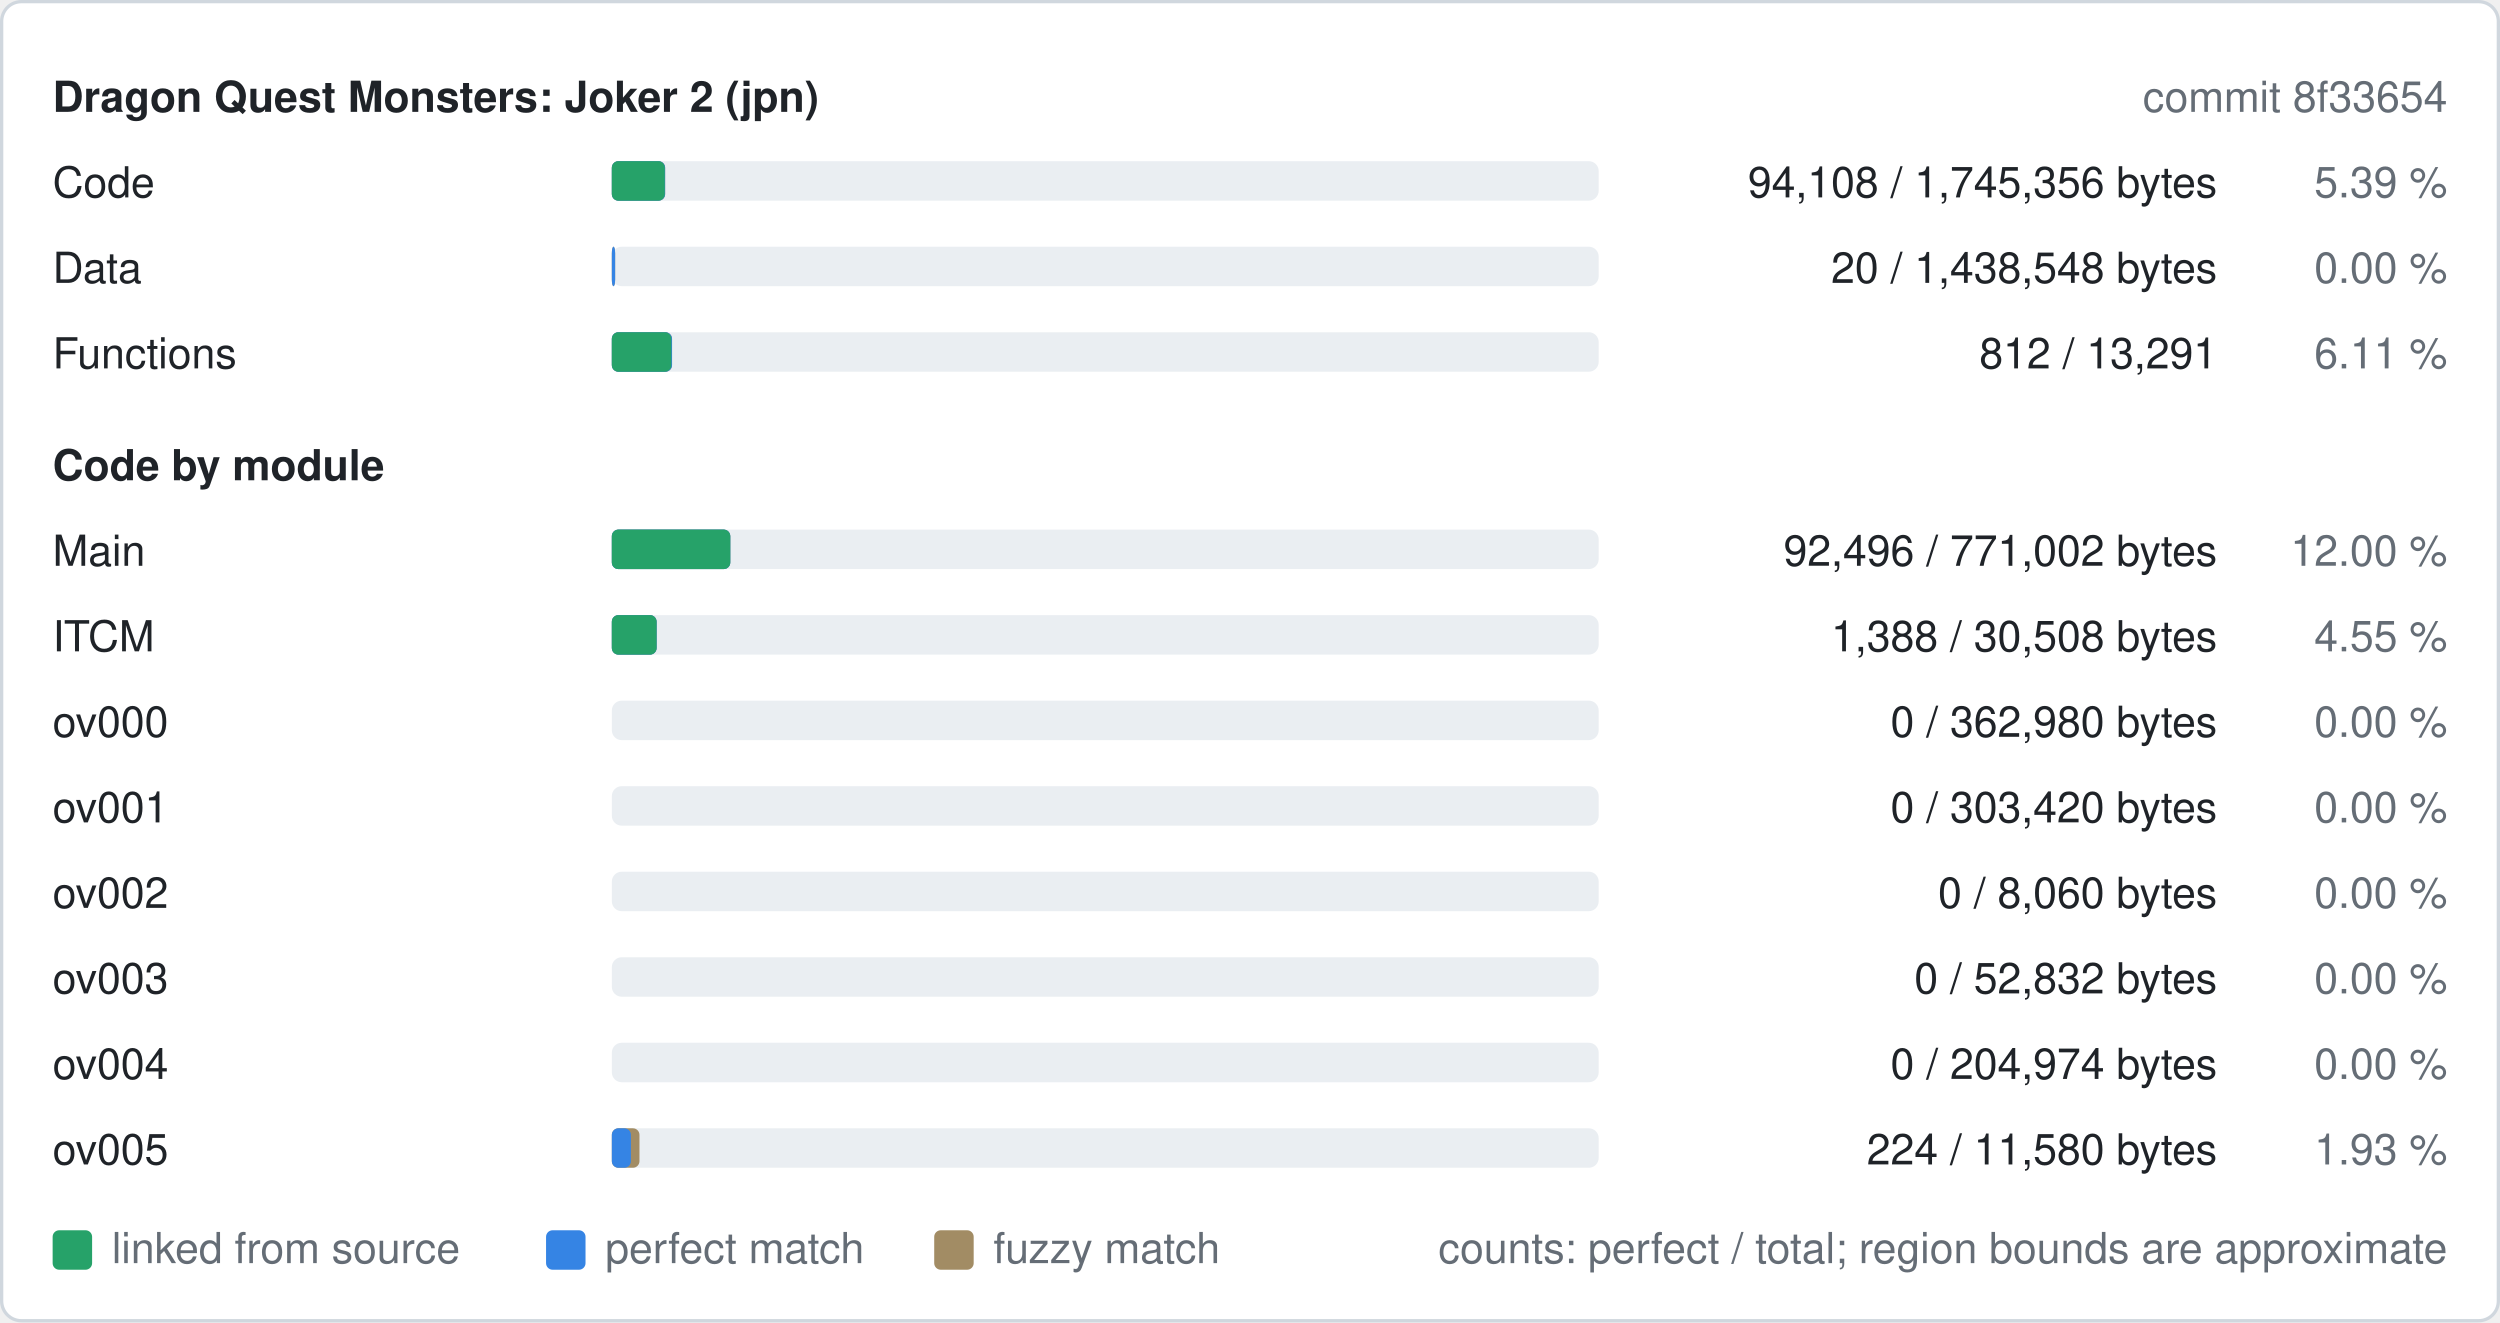
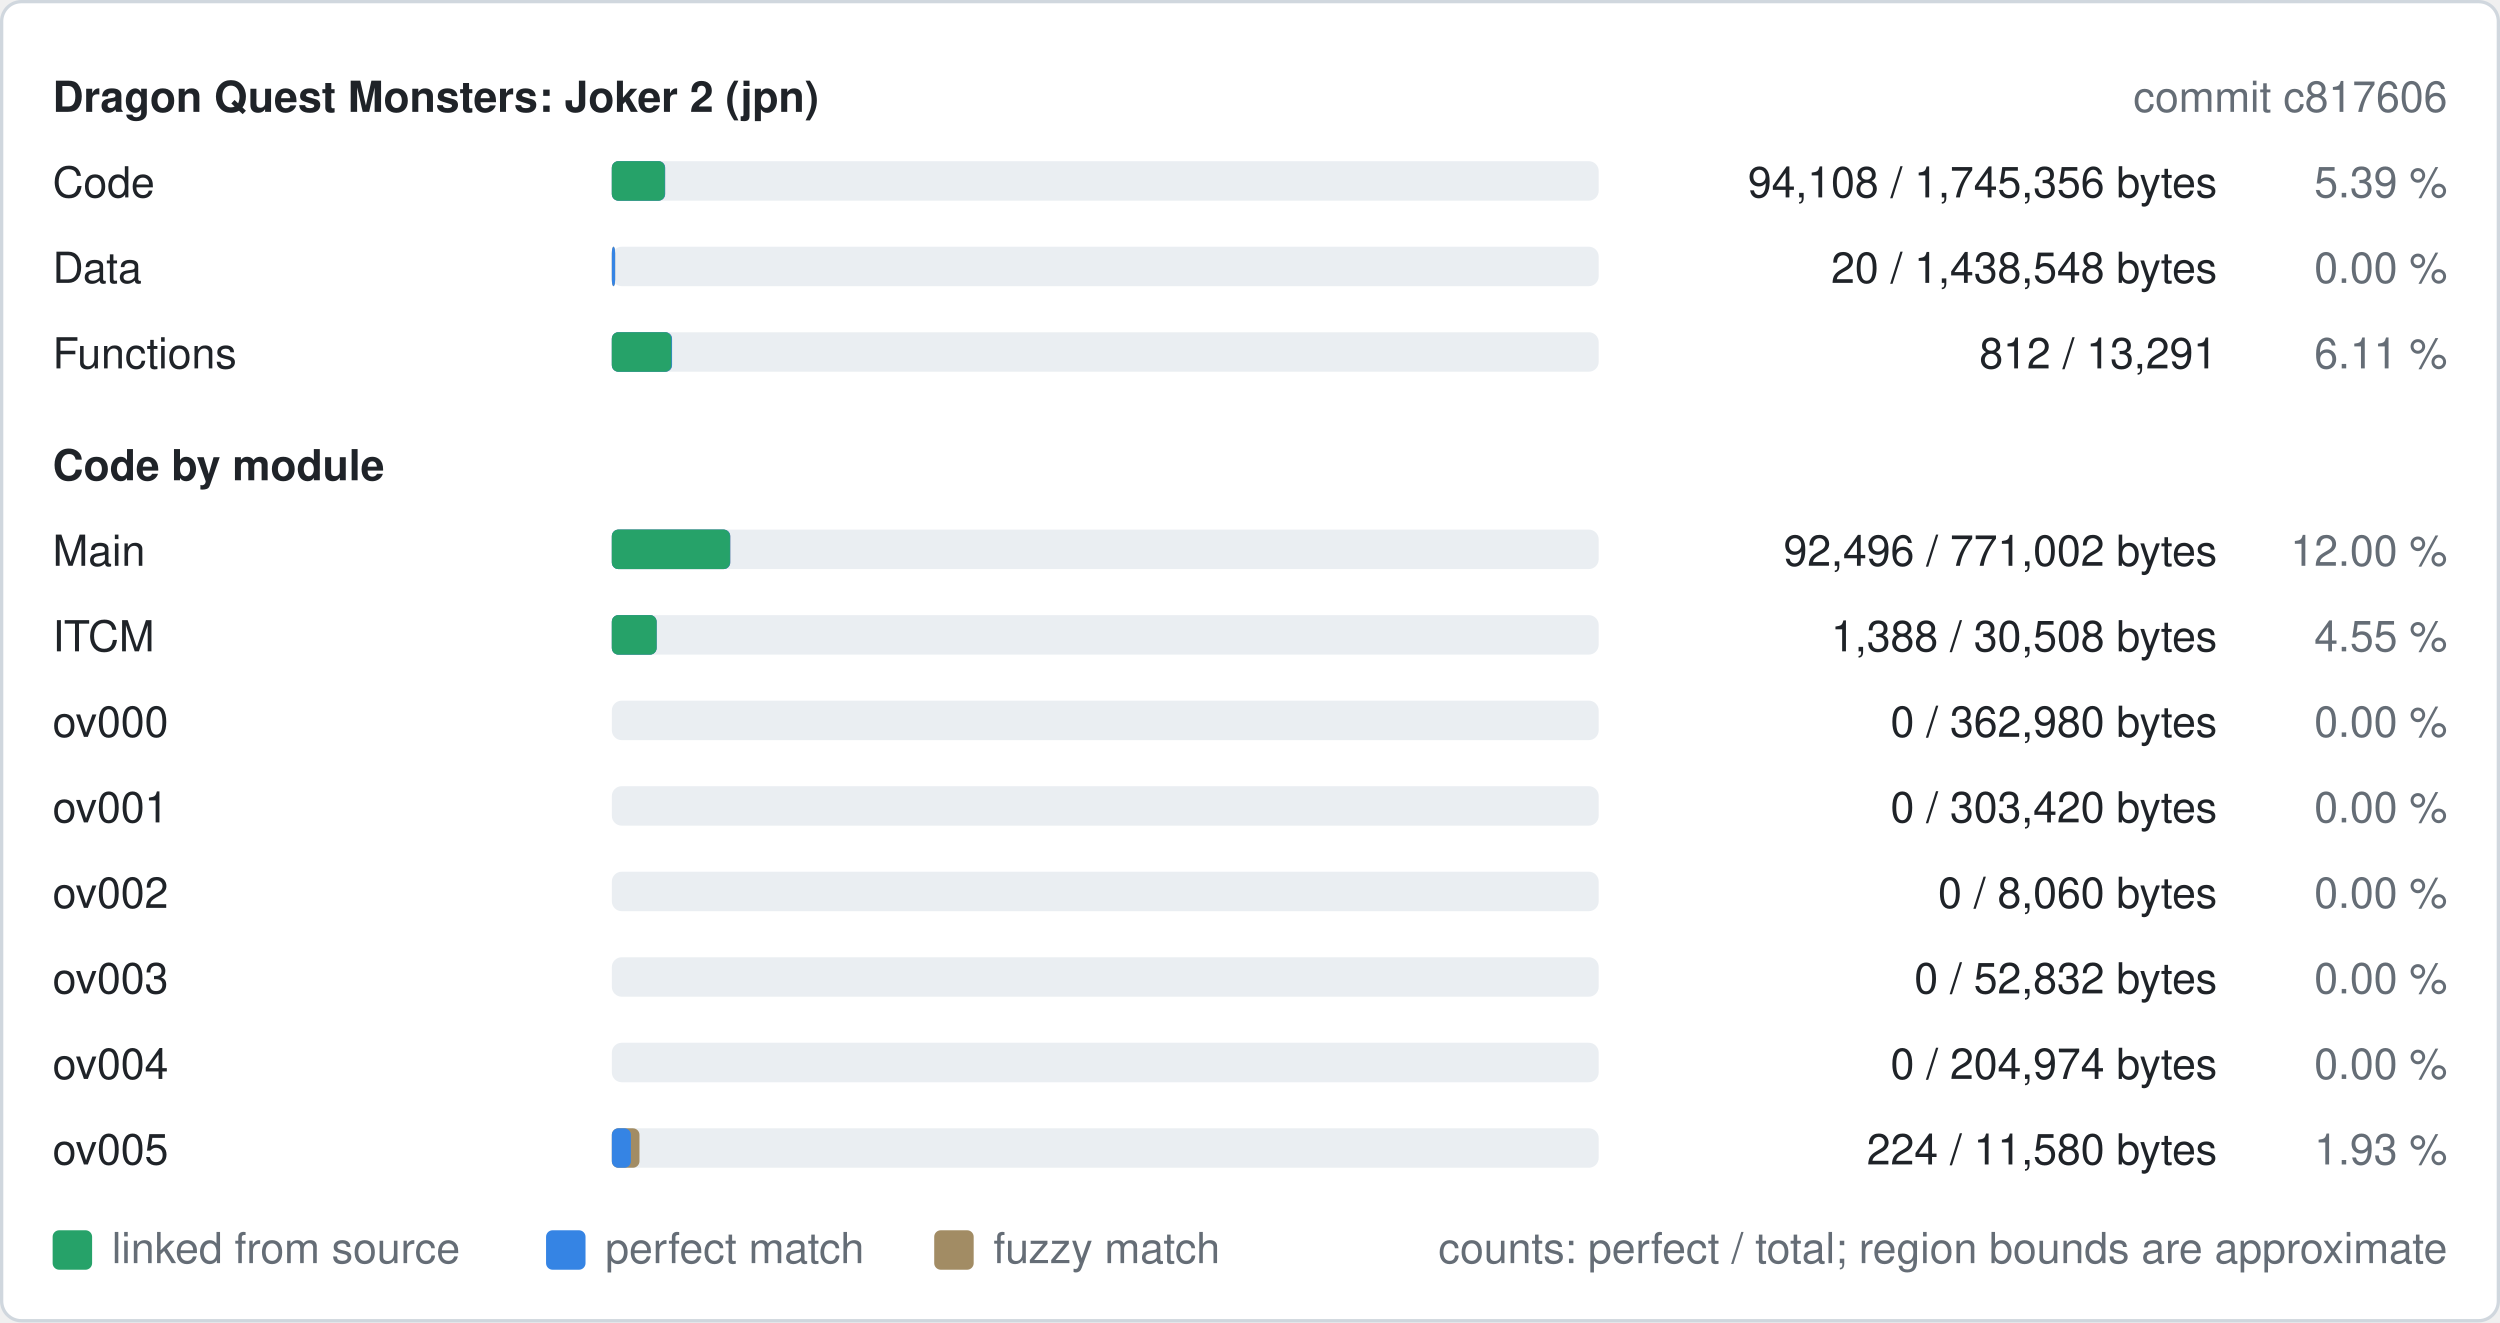
<svg xmlns="http://www.w3.org/2000/svg" width="760" height="402" viewBox="0 0 760 402" role="img" aria-label="Decompilation progress of jpn">
  <style>
text{font-family:-apple-system,BlinkMacSystemFont,"Segoe UI",Helvetica,Arial,sans-serif;font-size:13px}
.b{font-weight:600}
.bg{fill:#ffffff;stroke:#d0d7de}.t{fill:#1f2328}.m{fill:#656d76}.track{fill:#eaeef2}.fuzzy{fill:#a28c64}.perfect{fill:#3584e4}.linked{fill:#26a269}
@media (prefers-color-scheme: dark){.bg{fill:#0d1117;stroke:#30363d}.t{fill:#e6edf3}.m{fill:#8d96a0}.track{fill:#21262d}.fuzzy{fill:#a28c64}.perfect{fill:#3584e4}.linked{fill:#2ec27e}}
</style>
  <rect class="bg" x="0.5" y="0.5" width="759" height="401" rx="6" />
  <text class="t b" x="16" y="34">Dragon Quest Monsters: Joker 2 (jpn)</text>
-   <text class="m" x="744" y="34" text-anchor="end">commit 8f33654</text>
+   <text class="m" x="744" y="34" text-anchor="end">commit c817606</text>
  <text class="t" x="16" y="60">Code</text>
  <rect class="track" x="186" y="49" width="300" height="12" rx="3" />
  <rect class="fuzzy" x="186" y="49" width="16.2" height="12" rx="2" />
  <rect class="perfect" x="186" y="49" width="16.2" height="12" rx="2" />
  <rect class="linked" x="186" y="49" width="16.1" height="12" rx="2" />
  <text class="t" x="674" y="60" text-anchor="end">94,108 / 1,745,356 bytes</text>
  <text class="m" x="744" y="60" text-anchor="end">5.39 %</text>
  <text class="t" x="16" y="86">Data</text>
  <rect class="track" x="186" y="75" width="300" height="12" rx="3" />
  <rect class="fuzzy" x="186" y="75" width="1.0" height="12" rx="2" />
  <rect class="perfect" x="186" y="75" width="1.0" height="12" rx="2" />
  <text class="t" x="674" y="86" text-anchor="end">20 / 1,438,548 bytes</text>
  <text class="m" x="744" y="86" text-anchor="end">0.00 %</text>
  <text class="t" x="16" y="112">Functions</text>
  <rect class="track" x="186" y="101" width="300" height="12" rx="3" />
  <rect class="fuzzy" x="186" y="101" width="18.3" height="12" rx="2" />
  <rect class="perfect" x="186" y="101" width="18.3" height="12" rx="2" />
  <rect class="linked" x="186" y="101" width="18.1" height="12" rx="2" />
  <text class="t" x="674" y="112" text-anchor="end">812 / 13,291</text>
  <text class="m" x="744" y="112" text-anchor="end">6.11 %</text>
  <text class="t b" x="16" y="146">Code by module</text>
  <text class="t" x="16" y="172">Main</text>
  <rect class="track" x="186" y="161" width="300" height="12" rx="3" />
  <rect class="fuzzy" x="186" y="161" width="36.0" height="12" rx="2" />
  <rect class="perfect" x="186" y="161" width="36.0" height="12" rx="2" />
-   <rect class="linked" x="186" y="161" width="36.0" height="12" rx="2" />
+   <rect class="linked" x="186" y="161" width="35.9" height="12" rx="2" />
  <text class="t" x="674" y="172" text-anchor="end">92,496 / 771,002 bytes</text>
  <text class="m" x="744" y="172" text-anchor="end">12.00 %</text>
  <text class="t" x="16" y="198">ITCM</text>
  <rect class="track" x="186" y="187" width="300" height="12" rx="3" />
  <rect class="fuzzy" x="186" y="187" width="13.6" height="12" rx="2" />
  <rect class="perfect" x="186" y="187" width="13.6" height="12" rx="2" />
  <rect class="linked" x="186" y="187" width="13.6" height="12" rx="2" />
  <text class="t" x="674" y="198" text-anchor="end">1,388 / 30,508 bytes</text>
  <text class="m" x="744" y="198" text-anchor="end">4.55 %</text>
  <text class="t" x="16" y="224">ov000</text>
  <rect class="track" x="186" y="213" width="300" height="12" rx="3" />
  <text class="t" x="674" y="224" text-anchor="end">0 / 362,980 bytes</text>
  <text class="m" x="744" y="224" text-anchor="end">0.00 %</text>
  <text class="t" x="16" y="250">ov001</text>
  <rect class="track" x="186" y="239" width="300" height="12" rx="3" />
  <text class="t" x="674" y="250" text-anchor="end">0 / 303,420 bytes</text>
  <text class="m" x="744" y="250" text-anchor="end">0.00 %</text>
  <text class="t" x="16" y="276">ov002</text>
  <rect class="track" x="186" y="265" width="300" height="12" rx="3" />
  <text class="t" x="674" y="276" text-anchor="end">0 / 8,060 bytes</text>
  <text class="m" x="744" y="276" text-anchor="end">0.00 %</text>
  <text class="t" x="16" y="302">ov003</text>
  <rect class="track" x="186" y="291" width="300" height="12" rx="3" />
  <text class="t" x="674" y="302" text-anchor="end">0 / 52,832 bytes</text>
  <text class="m" x="744" y="302" text-anchor="end">0.00 %</text>
  <text class="t" x="16" y="328">ov004</text>
  <rect class="track" x="186" y="317" width="300" height="12" rx="3" />
  <text class="t" x="674" y="328" text-anchor="end">0 / 204,974 bytes</text>
  <text class="m" x="744" y="328" text-anchor="end">0.00 %</text>
  <text class="t" x="16" y="354">ov005</text>
  <rect class="track" x="186" y="343" width="300" height="12" rx="3" />
  <rect class="fuzzy" x="186" y="343" width="8.4" height="12" rx="2" />
  <rect class="perfect" x="186" y="343" width="5.8" height="12" rx="2" />
  <text class="t" x="674" y="354" text-anchor="end">224 / 11,580 bytes</text>
  <text class="m" x="744" y="354" text-anchor="end">1.93 %</text>
  <rect class="linked" x="16" y="374" width="12" height="12" rx="2" />
  <text class="m" x="34" y="384">linked from source</text>
  <rect class="perfect" x="166" y="374" width="12" height="12" rx="2" />
  <text class="m" x="184" y="384">perfect match</text>
  <rect class="fuzzy" x="284" y="374" width="12" height="12" rx="2" />
  <text class="m" x="302" y="384">fuzzy match</text>
  <text class="m" x="744" y="384" text-anchor="end">counts: perfect / total; region bounds are approximate</text>
</svg>
